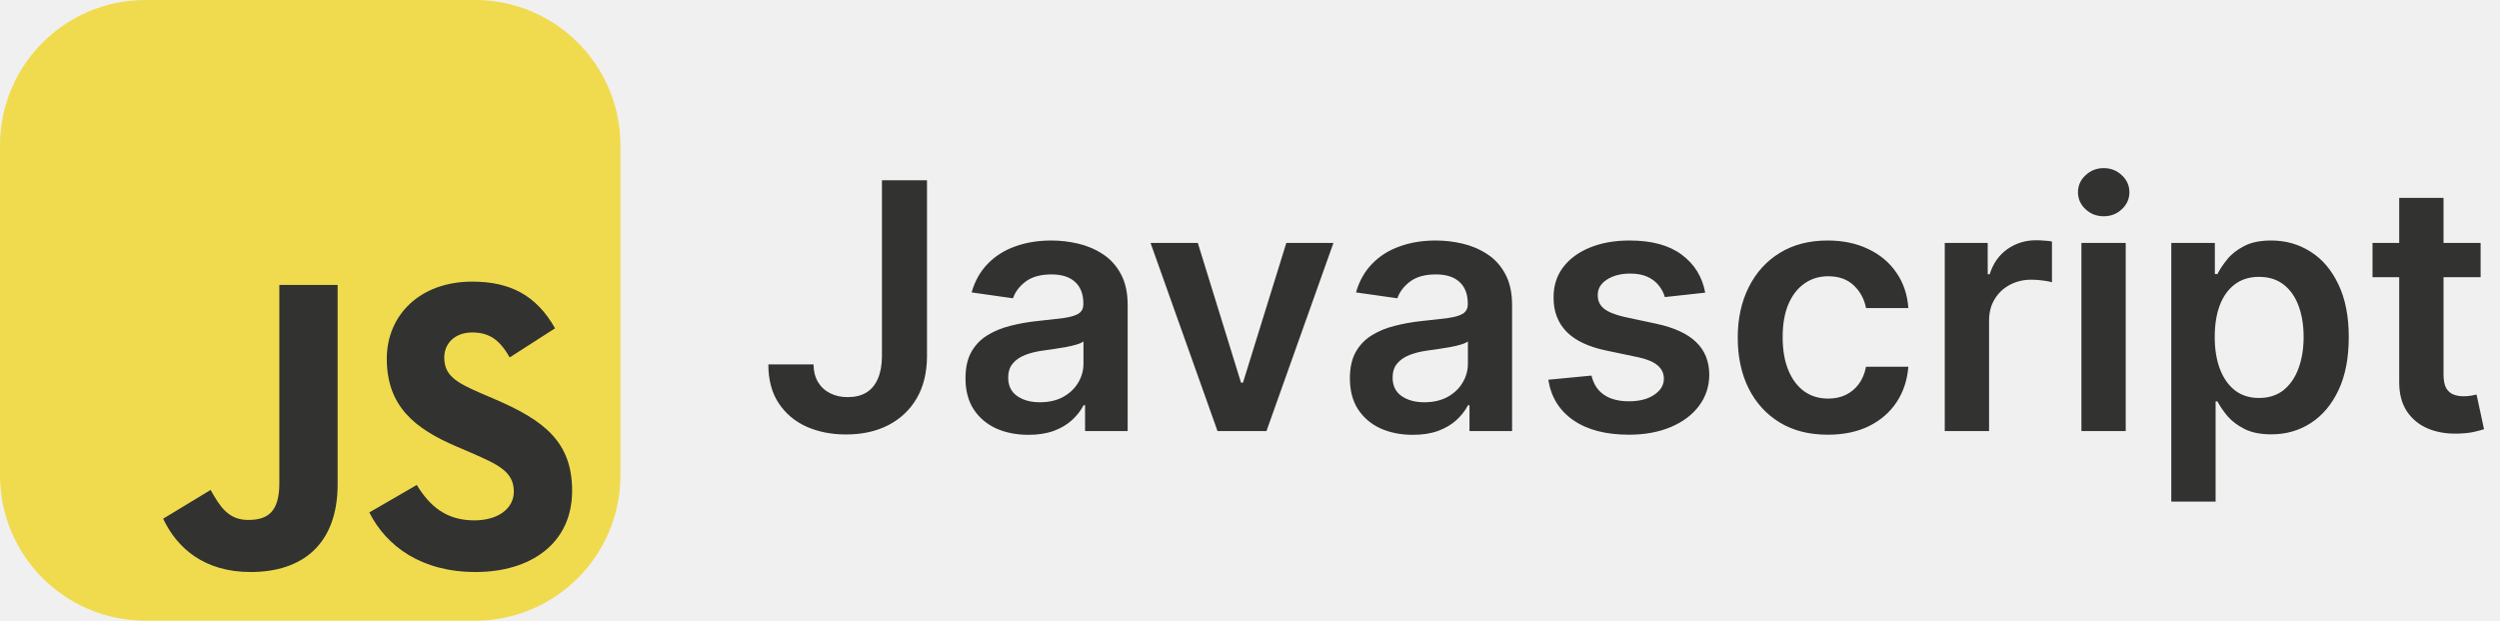
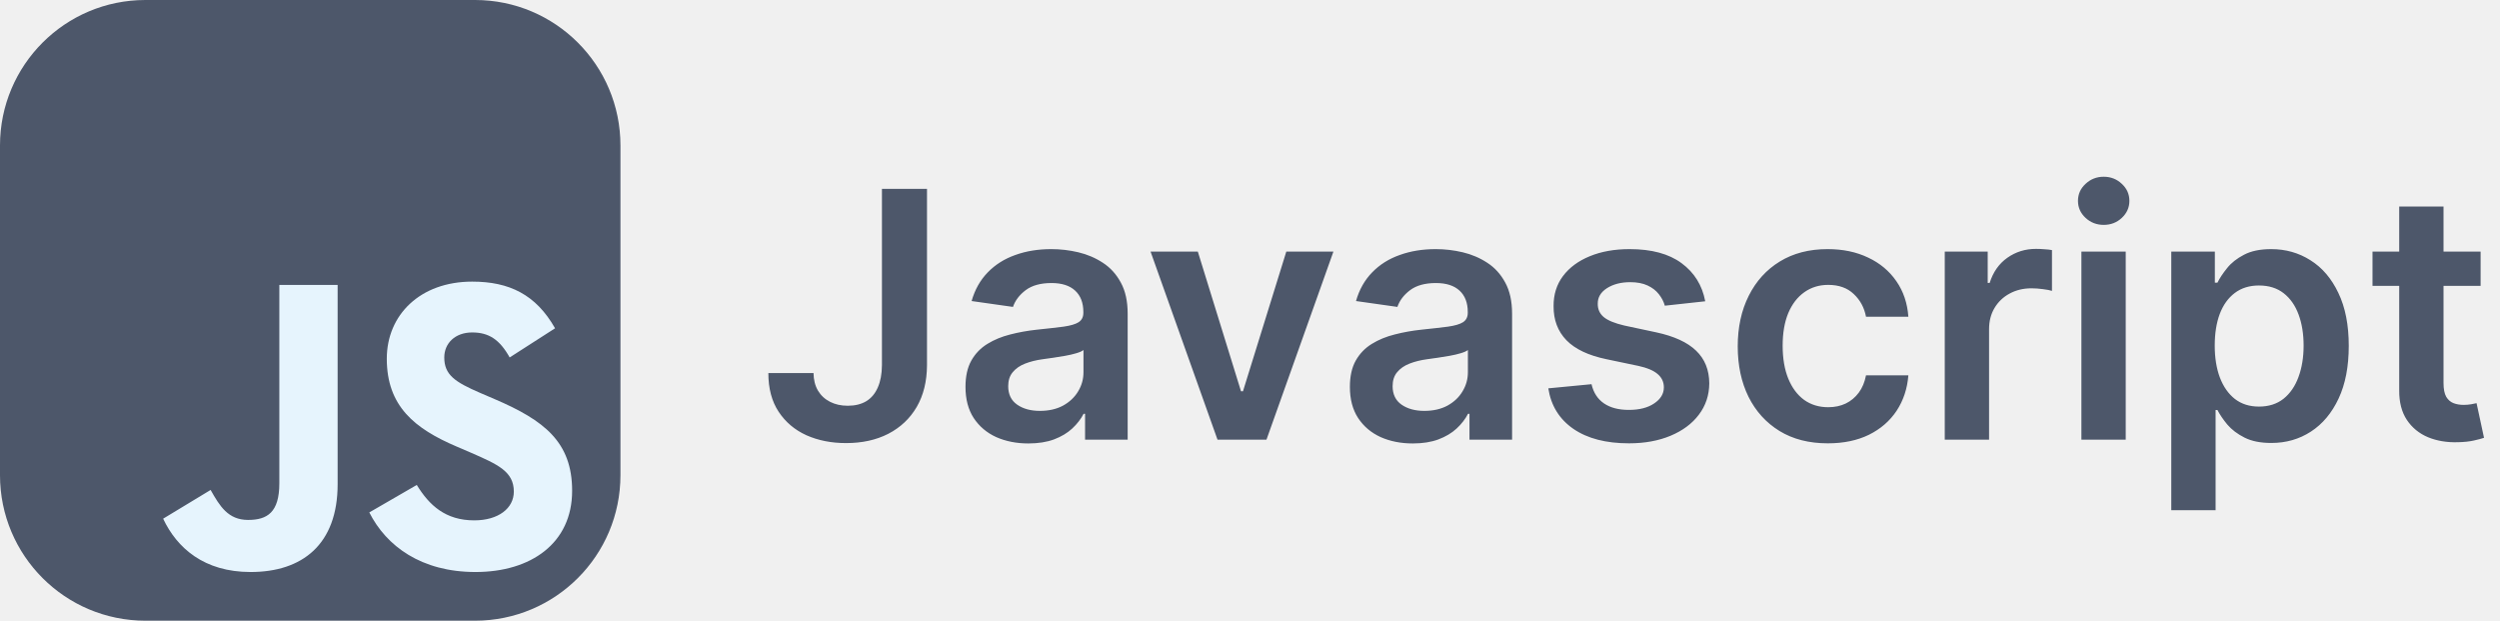
<svg xmlns="http://www.w3.org/2000/svg" width="145" height="36" viewBox="0 0 145 36" fill="none">
-   <g clip-path="url(#clip0_81_379)">
-     <path d="M27.562 0H8.438C3.778 0 0 3.778 0 8.438V27.562C0 32.222 3.778 36 8.438 36H27.562C32.222 36 36 32.222 36 27.562V8.438C36 3.778 32.222 0 27.562 0Z" fill="#F0DB4F" />
-     <path d="M9.466 30.084L12.221 28.417C12.752 29.359 13.236 30.156 14.395 30.156C15.507 30.156 16.208 29.722 16.208 28.03V16.527H19.591V28.078C19.591 31.582 17.537 33.177 14.54 33.177C11.834 33.177 10.263 31.775 9.466 30.084M21.428 29.721L24.183 28.127C24.908 29.311 25.851 30.181 27.518 30.181C28.92 30.181 29.814 29.48 29.814 28.513C29.814 27.353 28.895 26.942 27.349 26.266L26.503 25.903C24.062 24.864 22.443 23.559 22.443 20.805C22.443 18.267 24.377 16.334 27.397 16.334C29.548 16.334 31.095 17.083 32.206 19.041L29.572 20.732C28.992 19.693 28.364 19.282 27.397 19.282C26.407 19.282 25.778 19.91 25.778 20.732C25.778 21.747 26.407 22.158 27.856 22.786L28.702 23.149C31.578 24.381 33.197 25.638 33.197 28.465C33.197 31.51 30.805 33.177 27.591 33.177C24.449 33.177 22.419 31.679 21.428 29.721Z" fill="#323330" />
+   <g clip-path="url(#clip0_81_407)">
+     <path d="M27.562 0H8.438C3.778 0 0 3.778 0 8.438V27.562C0 32.222 3.778 36 8.438 36H27.562C32.222 36 36 32.222 36 27.562V8.438C36 3.778 32.222 0 27.562 0Z" fill="#3B465B" fill-opacity="0.9" />
+     <path d="M9.466 30.084L12.221 28.417C12.752 29.359 13.236 30.156 14.395 30.156C15.507 30.156 16.208 29.722 16.208 28.03V16.527H19.591V28.078C19.591 31.582 17.537 33.177 14.54 33.177C11.834 33.177 10.263 31.776 9.466 30.084ZM21.428 29.721L24.183 28.127C24.908 29.311 25.851 30.181 27.518 30.181C28.92 30.181 29.814 29.48 29.814 28.513C29.814 27.353 28.895 26.942 27.349 26.266L26.503 25.903C24.062 24.864 22.443 23.559 22.443 20.805C22.443 18.267 24.377 16.334 27.397 16.334C29.548 16.334 31.095 17.083 32.206 19.041L29.572 20.732C28.992 19.693 28.364 19.282 27.397 19.282C26.407 19.282 25.778 19.91 25.778 20.732C25.778 21.747 26.407 22.158 27.856 22.786L28.702 23.149C31.578 24.381 33.197 25.638 33.197 28.465C33.197 31.51 30.805 33.177 27.591 33.177C24.449 33.177 22.419 31.679 21.428 29.721Z" fill="#E6F4FD" />
  </g>
-   <path d="M51.173 10.454H53.787V20.682C53.782 21.619 53.583 22.427 53.19 23.104C52.797 23.776 52.248 24.294 51.543 24.659C50.842 25.019 50.025 25.199 49.092 25.199C48.24 25.199 47.473 25.047 46.791 24.744C46.114 24.437 45.577 23.982 45.179 23.381C44.781 22.779 44.582 22.031 44.582 21.136H47.203C47.208 21.529 47.293 21.868 47.459 22.152C47.629 22.436 47.864 22.654 48.162 22.805C48.46 22.957 48.803 23.033 49.192 23.033C49.613 23.033 49.971 22.945 50.264 22.77C50.558 22.59 50.78 22.325 50.932 21.974C51.088 21.624 51.169 21.193 51.173 20.682V10.454ZM59.671 25.22C58.98 25.22 58.357 25.097 57.803 24.851C57.254 24.6 56.818 24.231 56.496 23.743C56.179 23.255 56.021 22.654 56.021 21.939C56.021 21.323 56.134 20.814 56.361 20.412C56.589 20.009 56.899 19.688 57.292 19.446C57.685 19.204 58.128 19.022 58.62 18.899C59.117 18.771 59.631 18.679 60.161 18.622C60.8 18.556 61.319 18.497 61.717 18.445C62.114 18.388 62.403 18.303 62.583 18.189C62.768 18.07 62.86 17.888 62.86 17.642V17.599C62.86 17.064 62.702 16.65 62.384 16.357C62.067 16.063 61.61 15.916 61.014 15.916C60.384 15.916 59.884 16.053 59.515 16.328C59.15 16.603 58.904 16.927 58.776 17.301L56.376 16.96C56.565 16.297 56.878 15.743 57.313 15.298C57.749 14.848 58.282 14.512 58.911 14.29C59.541 14.062 60.237 13.949 60.999 13.949C61.525 13.949 62.048 14.01 62.569 14.133C63.09 14.257 63.566 14.46 63.996 14.744C64.427 15.024 64.773 15.405 65.033 15.888C65.299 16.371 65.431 16.974 65.431 17.699V25H62.959V23.501H62.874C62.718 23.805 62.498 24.088 62.214 24.354C61.934 24.614 61.582 24.825 61.156 24.986C60.734 25.142 60.239 25.22 59.671 25.22ZM60.339 23.331C60.855 23.331 61.302 23.229 61.681 23.026C62.06 22.817 62.351 22.543 62.555 22.202C62.763 21.861 62.867 21.489 62.867 21.087V19.801C62.787 19.867 62.649 19.929 62.455 19.986C62.266 20.043 62.053 20.092 61.816 20.135C61.579 20.178 61.345 20.215 61.113 20.249C60.881 20.282 60.68 20.31 60.509 20.334C60.126 20.386 59.782 20.471 59.479 20.59C59.176 20.708 58.937 20.874 58.762 21.087C58.587 21.295 58.499 21.565 58.499 21.896C58.499 22.37 58.672 22.727 59.018 22.969C59.363 23.21 59.804 23.331 60.339 23.331ZM77.37 14.091L73.485 25H70.644L66.759 14.091H69.501L72.008 22.195H72.121L74.636 14.091H77.37ZM81.976 25.22C81.285 25.22 80.662 25.097 80.108 24.851C79.559 24.6 79.123 24.231 78.801 23.743C78.484 23.255 78.325 22.654 78.325 21.939C78.325 21.323 78.439 20.814 78.666 20.412C78.894 20.009 79.204 19.688 79.597 19.446C79.99 19.204 80.432 19.022 80.925 18.899C81.422 18.771 81.936 18.679 82.466 18.622C83.105 18.556 83.624 18.497 84.021 18.445C84.419 18.388 84.708 18.303 84.888 18.189C85.072 18.07 85.165 17.888 85.165 17.642V17.599C85.165 17.064 85.006 16.65 84.689 16.357C84.372 16.063 83.915 15.916 83.318 15.916C82.688 15.916 82.189 16.053 81.82 16.328C81.455 16.603 81.209 16.927 81.081 17.301L78.68 16.96C78.87 16.297 79.182 15.743 79.618 15.298C80.053 14.848 80.586 14.512 81.216 14.29C81.846 14.062 82.542 13.949 83.304 13.949C83.829 13.949 84.353 14.01 84.874 14.133C85.394 14.257 85.87 14.46 86.301 14.744C86.732 15.024 87.078 15.405 87.338 15.888C87.603 16.371 87.736 16.974 87.736 17.699V25H85.264V23.501H85.179C85.023 23.805 84.803 24.088 84.519 24.354C84.239 24.614 83.886 24.825 83.46 24.986C83.039 25.142 82.544 25.22 81.976 25.22ZM82.644 23.331C83.16 23.331 83.607 23.229 83.986 23.026C84.365 22.817 84.656 22.543 84.859 22.202C85.068 21.861 85.172 21.489 85.172 21.087V19.801C85.091 19.867 84.954 19.929 84.76 19.986C84.57 20.043 84.358 20.092 84.121 20.135C83.884 20.178 83.65 20.215 83.418 20.249C83.186 20.282 82.984 20.31 82.814 20.334C82.43 20.386 82.087 20.471 81.784 20.59C81.481 20.708 81.242 20.874 81.067 21.087C80.892 21.295 80.804 21.565 80.804 21.896C80.804 22.37 80.977 22.727 81.322 22.969C81.668 23.21 82.108 23.331 82.644 23.331ZM98.943 16.974L96.599 17.23C96.533 16.993 96.417 16.771 96.251 16.562C96.09 16.354 95.873 16.186 95.598 16.058C95.323 15.93 94.987 15.867 94.59 15.867C94.055 15.867 93.605 15.982 93.24 16.215C92.88 16.447 92.703 16.747 92.707 17.116C92.703 17.434 92.819 17.692 93.055 17.891C93.297 18.09 93.695 18.253 94.249 18.381L96.109 18.778C97.142 19.001 97.909 19.354 98.41 19.837C98.917 20.32 99.173 20.952 99.178 21.733C99.173 22.419 98.972 23.026 98.574 23.551C98.181 24.072 97.634 24.479 96.933 24.773C96.233 25.066 95.428 25.213 94.519 25.213C93.183 25.213 92.108 24.934 91.294 24.375C90.48 23.812 89.994 23.028 89.838 22.024L92.345 21.783C92.459 22.275 92.7 22.647 93.07 22.898C93.439 23.149 93.919 23.274 94.511 23.274C95.122 23.274 95.612 23.149 95.981 22.898C96.356 22.647 96.543 22.337 96.543 21.967C96.543 21.655 96.422 21.397 96.18 21.193C95.944 20.99 95.574 20.833 95.072 20.724L93.212 20.334C92.165 20.116 91.391 19.749 90.889 19.233C90.387 18.712 90.139 18.054 90.144 17.259C90.139 16.586 90.321 16.004 90.69 15.511C91.064 15.014 91.583 14.631 92.246 14.361C92.913 14.086 93.683 13.949 94.554 13.949C95.832 13.949 96.838 14.221 97.572 14.766C98.311 15.31 98.768 16.046 98.943 16.974ZM106.056 25.213C104.967 25.213 104.032 24.974 103.251 24.496C102.474 24.017 101.875 23.357 101.454 22.514C101.037 21.667 100.829 20.691 100.829 19.588C100.829 18.48 101.042 17.502 101.468 16.655C101.894 15.803 102.496 15.14 103.272 14.666C104.053 14.188 104.977 13.949 106.042 13.949C106.927 13.949 107.711 14.112 108.393 14.439C109.079 14.761 109.626 15.218 110.033 15.81C110.441 16.397 110.673 17.083 110.729 17.869H108.272C108.173 17.344 107.936 16.906 107.562 16.555C107.192 16.2 106.698 16.023 106.077 16.023C105.552 16.023 105.09 16.165 104.692 16.449C104.295 16.728 103.985 17.131 103.762 17.656C103.544 18.182 103.435 18.812 103.435 19.546C103.435 20.289 103.544 20.928 103.762 21.463C103.98 21.993 104.285 22.403 104.678 22.692C105.076 22.976 105.542 23.118 106.077 23.118C106.456 23.118 106.795 23.047 107.093 22.905C107.396 22.758 107.649 22.547 107.853 22.273C108.057 21.998 108.196 21.664 108.272 21.271H110.729C110.668 22.043 110.441 22.727 110.048 23.324C109.655 23.916 109.12 24.38 108.442 24.716C107.765 25.047 106.97 25.213 106.056 25.213ZM112.841 25V14.091H115.333V15.909H115.447C115.646 15.279 115.987 14.794 116.47 14.453C116.958 14.107 117.514 13.935 118.139 13.935C118.281 13.935 118.44 13.942 118.615 13.956C118.795 13.965 118.944 13.982 119.062 14.006V16.371C118.953 16.333 118.78 16.3 118.544 16.271C118.312 16.238 118.087 16.222 117.869 16.222C117.4 16.222 116.979 16.323 116.605 16.527C116.235 16.726 115.944 17.003 115.731 17.358C115.518 17.713 115.412 18.123 115.412 18.587V25H112.841ZM120.77 25V14.091H123.341V25H120.77ZM122.063 12.543C121.656 12.543 121.305 12.408 121.012 12.138C120.718 11.863 120.571 11.534 120.571 11.151C120.571 10.762 120.718 10.433 121.012 10.163C121.305 9.889 121.656 9.751 122.063 9.751C122.475 9.751 122.825 9.889 123.114 10.163C123.408 10.433 123.554 10.762 123.554 11.151C123.554 11.534 123.408 11.863 123.114 12.138C122.825 12.408 122.475 12.543 122.063 12.543ZM125.985 29.091V14.091H128.513V15.895H128.663C128.795 15.63 128.982 15.348 129.224 15.05C129.465 14.747 129.792 14.489 130.204 14.276C130.616 14.058 131.141 13.949 131.781 13.949C132.623 13.949 133.383 14.164 134.06 14.595C134.742 15.021 135.282 15.653 135.68 16.491C136.082 17.325 136.283 18.348 136.283 19.56C136.283 20.758 136.087 21.776 135.694 22.614C135.301 23.452 134.766 24.091 134.089 24.531C133.412 24.972 132.645 25.192 131.788 25.192C131.163 25.192 130.644 25.088 130.232 24.879C129.82 24.671 129.489 24.42 129.238 24.126C128.992 23.828 128.8 23.546 128.663 23.281H128.556V29.091H125.985ZM128.506 19.546C128.506 20.251 128.606 20.869 128.805 21.399C129.008 21.93 129.299 22.344 129.678 22.642C130.062 22.936 130.526 23.082 131.07 23.082C131.638 23.082 132.114 22.931 132.498 22.628C132.881 22.32 133.17 21.901 133.364 21.371C133.563 20.836 133.663 20.227 133.663 19.546C133.663 18.868 133.566 18.267 133.371 17.741C133.177 17.216 132.888 16.804 132.505 16.506C132.121 16.207 131.643 16.058 131.07 16.058C130.521 16.058 130.055 16.203 129.671 16.491C129.288 16.78 128.996 17.185 128.798 17.706C128.603 18.227 128.506 18.84 128.506 19.546ZM143.933 14.091V16.079H137.661V14.091H143.933ZM139.21 11.477H141.781V21.719C141.781 22.064 141.833 22.329 141.937 22.514C142.046 22.694 142.188 22.817 142.363 22.884C142.538 22.95 142.732 22.983 142.945 22.983C143.106 22.983 143.253 22.971 143.386 22.947C143.523 22.924 143.627 22.902 143.698 22.884L144.131 24.893C143.994 24.941 143.798 24.993 143.542 25.05C143.291 25.107 142.983 25.14 142.619 25.149C141.975 25.168 141.395 25.071 140.879 24.858C140.362 24.64 139.953 24.304 139.65 23.849C139.352 23.395 139.205 22.827 139.21 22.145V11.477Z" fill="#323330" />
+   <path d="M51.173 10.954H53.787V21.182C53.782 22.119 53.583 22.927 53.19 23.604C52.797 24.276 52.248 24.794 51.543 25.159C50.842 25.519 50.025 25.699 49.092 25.699C48.24 25.699 47.473 25.547 46.791 25.244C46.114 24.937 45.577 24.482 45.179 23.881C44.781 23.279 44.582 22.531 44.582 21.636H47.203C47.208 22.029 47.293 22.368 47.459 22.652C47.629 22.936 47.864 23.154 48.162 23.305C48.46 23.457 48.803 23.533 49.192 23.533C49.613 23.533 49.971 23.445 50.264 23.27C50.558 23.09 50.78 22.825 50.932 22.474C51.088 22.124 51.169 21.693 51.173 21.182V10.954ZM59.671 25.72C58.98 25.72 58.357 25.597 57.803 25.351C57.254 25.1 56.818 24.731 56.496 24.243C56.179 23.755 56.021 23.154 56.021 22.439C56.021 21.823 56.134 21.314 56.361 20.912C56.589 20.509 56.899 20.188 57.292 19.946C57.685 19.704 58.128 19.522 58.62 19.399C59.117 19.271 59.631 19.179 60.161 19.122C60.8 19.056 61.319 18.997 61.717 18.945C62.114 18.888 62.403 18.803 62.583 18.689C62.768 18.57 62.86 18.388 62.86 18.142V18.099C62.86 17.564 62.702 17.15 62.384 16.857C62.067 16.563 61.61 16.416 61.014 16.416C60.384 16.416 59.884 16.553 59.515 16.828C59.15 17.103 58.904 17.427 58.776 17.801L56.376 17.46C56.565 16.797 56.878 16.243 57.313 15.798C57.749 15.348 58.282 15.012 58.911 14.79C59.541 14.562 60.237 14.449 60.999 14.449C61.525 14.449 62.048 14.51 62.569 14.633C63.09 14.757 63.566 14.96 63.996 15.244C64.427 15.524 64.773 15.905 65.033 16.388C65.299 16.871 65.431 17.474 65.431 18.199V25.5H62.959V24.001H62.874C62.718 24.305 62.498 24.588 62.214 24.854C61.934 25.114 61.582 25.325 61.156 25.486C60.734 25.642 60.239 25.72 59.671 25.72ZM60.339 23.831C60.855 23.831 61.302 23.729 61.681 23.526C62.06 23.317 62.351 23.043 62.555 22.702C62.763 22.361 62.867 21.989 62.867 21.587V20.301C62.787 20.367 62.649 20.429 62.455 20.486C62.266 20.543 62.053 20.592 61.816 20.635C61.579 20.678 61.345 20.715 61.113 20.749C60.881 20.782 60.68 20.81 60.509 20.834C60.126 20.886 59.782 20.971 59.479 21.09C59.176 21.208 58.937 21.374 58.762 21.587C58.587 21.795 58.499 22.065 58.499 22.396C58.499 22.87 58.672 23.227 59.018 23.469C59.363 23.71 59.804 23.831 60.339 23.831ZM77.37 14.591L73.485 25.5H70.644L66.759 14.591H69.501L72.008 22.695H72.121L74.636 14.591H77.37ZM81.976 25.72C81.285 25.72 80.662 25.597 80.108 25.351C79.559 25.1 79.123 24.731 78.801 24.243C78.484 23.755 78.325 23.154 78.325 22.439C78.325 21.823 78.439 21.314 78.666 20.912C78.894 20.509 79.204 20.188 79.597 19.946C79.99 19.704 80.432 19.522 80.925 19.399C81.422 19.271 81.936 19.179 82.466 19.122C83.105 19.056 83.624 18.997 84.021 18.945C84.419 18.888 84.708 18.803 84.888 18.689C85.072 18.57 85.165 18.388 85.165 18.142V18.099C85.165 17.564 85.006 17.15 84.689 16.857C84.372 16.563 83.915 16.416 83.318 16.416C82.688 16.416 82.189 16.553 81.82 16.828C81.455 17.103 81.209 17.427 81.081 17.801L78.68 17.46C78.87 16.797 79.182 16.243 79.618 15.798C80.053 15.348 80.586 15.012 81.216 14.79C81.846 14.562 82.542 14.449 83.304 14.449C83.829 14.449 84.353 14.51 84.874 14.633C85.394 14.757 85.87 14.96 86.301 15.244C86.732 15.524 87.078 15.905 87.338 16.388C87.603 16.871 87.736 17.474 87.736 18.199V25.5H85.264V24.001H85.179C85.023 24.305 84.803 24.588 84.519 24.854C84.239 25.114 83.886 25.325 83.46 25.486C83.039 25.642 82.544 25.72 81.976 25.72ZM82.644 23.831C83.16 23.831 83.607 23.729 83.986 23.526C84.365 23.317 84.656 23.043 84.859 22.702C85.068 22.361 85.172 21.989 85.172 21.587V20.301C85.091 20.367 84.954 20.429 84.76 20.486C84.57 20.543 84.358 20.592 84.121 20.635C83.884 20.678 83.65 20.715 83.418 20.749C83.186 20.782 82.984 20.81 82.814 20.834C82.43 20.886 82.087 20.971 81.784 21.09C81.481 21.208 81.242 21.374 81.067 21.587C80.892 21.795 80.804 22.065 80.804 22.396C80.804 22.87 80.977 23.227 81.322 23.469C81.668 23.71 82.108 23.831 82.644 23.831ZM98.943 17.474L96.599 17.73C96.533 17.493 96.417 17.271 96.251 17.062C96.09 16.854 95.873 16.686 95.598 16.558C95.323 16.43 94.987 16.366 94.59 16.366C94.055 16.366 93.605 16.483 93.24 16.715C92.88 16.947 92.703 17.247 92.707 17.616C92.703 17.934 92.819 18.192 93.055 18.391C93.297 18.59 93.695 18.753 94.249 18.881L96.109 19.278C97.142 19.501 97.909 19.854 98.41 20.337C98.917 20.82 99.173 21.452 99.178 22.233C99.173 22.919 98.972 23.526 98.574 24.051C98.181 24.572 97.634 24.979 96.933 25.273C96.233 25.566 95.428 25.713 94.519 25.713C93.183 25.713 92.108 25.434 91.294 24.875C90.48 24.312 89.994 23.528 89.838 22.524L92.345 22.283C92.459 22.775 92.7 23.147 93.07 23.398C93.439 23.649 93.919 23.774 94.511 23.774C95.122 23.774 95.612 23.649 95.981 23.398C96.356 23.147 96.543 22.837 96.543 22.467C96.543 22.155 96.422 21.897 96.18 21.693C95.944 21.49 95.574 21.333 95.072 21.224L93.212 20.834C92.165 20.616 91.391 20.249 90.889 19.733C90.387 19.212 90.139 18.554 90.144 17.759C90.139 17.086 90.321 16.504 90.69 16.011C91.064 15.514 91.583 15.131 92.246 14.861C92.913 14.586 93.683 14.449 94.554 14.449C95.832 14.449 96.838 14.721 97.572 15.266C98.311 15.81 98.768 16.546 98.943 17.474ZM106.056 25.713C104.967 25.713 104.032 25.474 103.251 24.996C102.474 24.517 101.875 23.857 101.454 23.014C101.037 22.167 100.829 21.191 100.829 20.088C100.829 18.98 101.042 18.002 101.468 17.155C101.894 16.303 102.496 15.64 103.272 15.166C104.053 14.688 104.977 14.449 106.042 14.449C106.927 14.449 107.711 14.612 108.393 14.939C109.079 15.261 109.626 15.718 110.033 16.31C110.441 16.897 110.673 17.583 110.729 18.369H108.272C108.173 17.844 107.936 17.406 107.562 17.055C107.192 16.7 106.698 16.523 106.077 16.523C105.552 16.523 105.09 16.665 104.692 16.949C104.295 17.228 103.985 17.631 103.762 18.156C103.544 18.682 103.435 19.312 103.435 20.046C103.435 20.789 103.544 21.428 103.762 21.963C103.98 22.493 104.285 22.903 104.678 23.192C105.076 23.476 105.542 23.618 106.077 23.618C106.456 23.618 106.795 23.547 107.093 23.405C107.396 23.258 107.649 23.047 107.853 22.773C108.057 22.498 108.196 22.164 108.272 21.771H110.729C110.668 22.543 110.441 23.227 110.048 23.824C109.655 24.416 109.12 24.88 108.442 25.216C107.765 25.547 106.97 25.713 106.056 25.713ZM112.841 25.5V14.591H115.333V16.409H115.447C115.646 15.779 115.987 15.294 116.47 14.953C116.958 14.607 117.514 14.435 118.139 14.435C118.281 14.435 118.44 14.442 118.615 14.456C118.795 14.465 118.944 14.482 119.062 14.506V16.871C118.953 16.833 118.78 16.8 118.544 16.771C118.312 16.738 118.087 16.722 117.869 16.722C117.4 16.722 116.979 16.823 116.605 17.027C116.235 17.226 115.944 17.503 115.731 17.858C115.518 18.213 115.412 18.623 115.412 19.087V25.5H112.841ZM120.77 25.5V14.591H123.341V25.5H120.77ZM122.063 13.043C121.656 13.043 121.305 12.908 121.012 12.638C120.718 12.363 120.571 12.034 120.571 11.651C120.571 11.262 120.718 10.933 121.012 10.663C121.305 10.389 121.656 10.251 122.063 10.251C122.475 10.251 122.825 10.389 123.114 10.663C123.408 10.933 123.554 11.262 123.554 11.651C123.554 12.034 123.408 12.363 123.114 12.638C122.825 12.908 122.475 13.043 122.063 13.043ZM125.985 29.591V14.591H128.513V16.395H128.663C128.795 16.13 128.982 15.848 129.224 15.55C129.465 15.247 129.792 14.989 130.204 14.776C130.616 14.558 131.141 14.449 131.781 14.449C132.623 14.449 133.383 14.664 134.06 15.095C134.742 15.521 135.282 16.153 135.68 16.991C136.082 17.825 136.283 18.848 136.283 20.06C136.283 21.258 136.087 22.276 135.694 23.114C135.301 23.952 134.766 24.591 134.089 25.031C133.412 25.472 132.645 25.692 131.788 25.692C131.163 25.692 130.644 25.588 130.232 25.379C129.82 25.171 129.489 24.92 129.238 24.626C128.992 24.328 128.8 24.046 128.663 23.781H128.556V29.591H125.985ZM128.506 20.046C128.506 20.751 128.606 21.369 128.805 21.899C129.008 22.43 129.299 22.844 129.678 23.142C130.062 23.436 130.526 23.582 131.07 23.582C131.638 23.582 132.114 23.431 132.498 23.128C132.881 22.82 133.17 22.401 133.364 21.871C133.563 21.336 133.663 20.727 133.663 20.046C133.663 19.368 133.566 18.767 133.371 18.241C133.177 17.716 132.888 17.304 132.505 17.006C132.121 16.707 131.643 16.558 131.07 16.558C130.521 16.558 130.055 16.703 129.671 16.991C129.288 17.28 128.996 17.685 128.798 18.206C128.603 18.727 128.506 19.34 128.506 20.046ZM143.933 14.591V16.579H137.661V14.591H143.933ZM139.21 11.977H141.781V22.219C141.781 22.564 141.833 22.829 141.937 23.014C142.046 23.194 142.188 23.317 142.363 23.384C142.538 23.45 142.732 23.483 142.945 23.483C143.106 23.483 143.253 23.471 143.386 23.447C143.523 23.424 143.627 23.402 143.698 23.384L144.131 25.393C143.994 25.441 143.798 25.493 143.542 25.55C143.291 25.607 142.983 25.64 142.619 25.649C141.975 25.668 141.395 25.571 140.879 25.358C140.362 25.14 139.953 24.804 139.65 24.349C139.352 23.895 139.205 23.327 139.21 22.645V11.977Z" fill="#3B465B" fill-opacity="0.9" />
  <defs>
-     <clipPath id="clip0_81_379">
+     <clipPath id="clip0_81_407">
      <rect width="36" height="36" fill="white" />
    </clipPath>
  </defs>
</svg>
